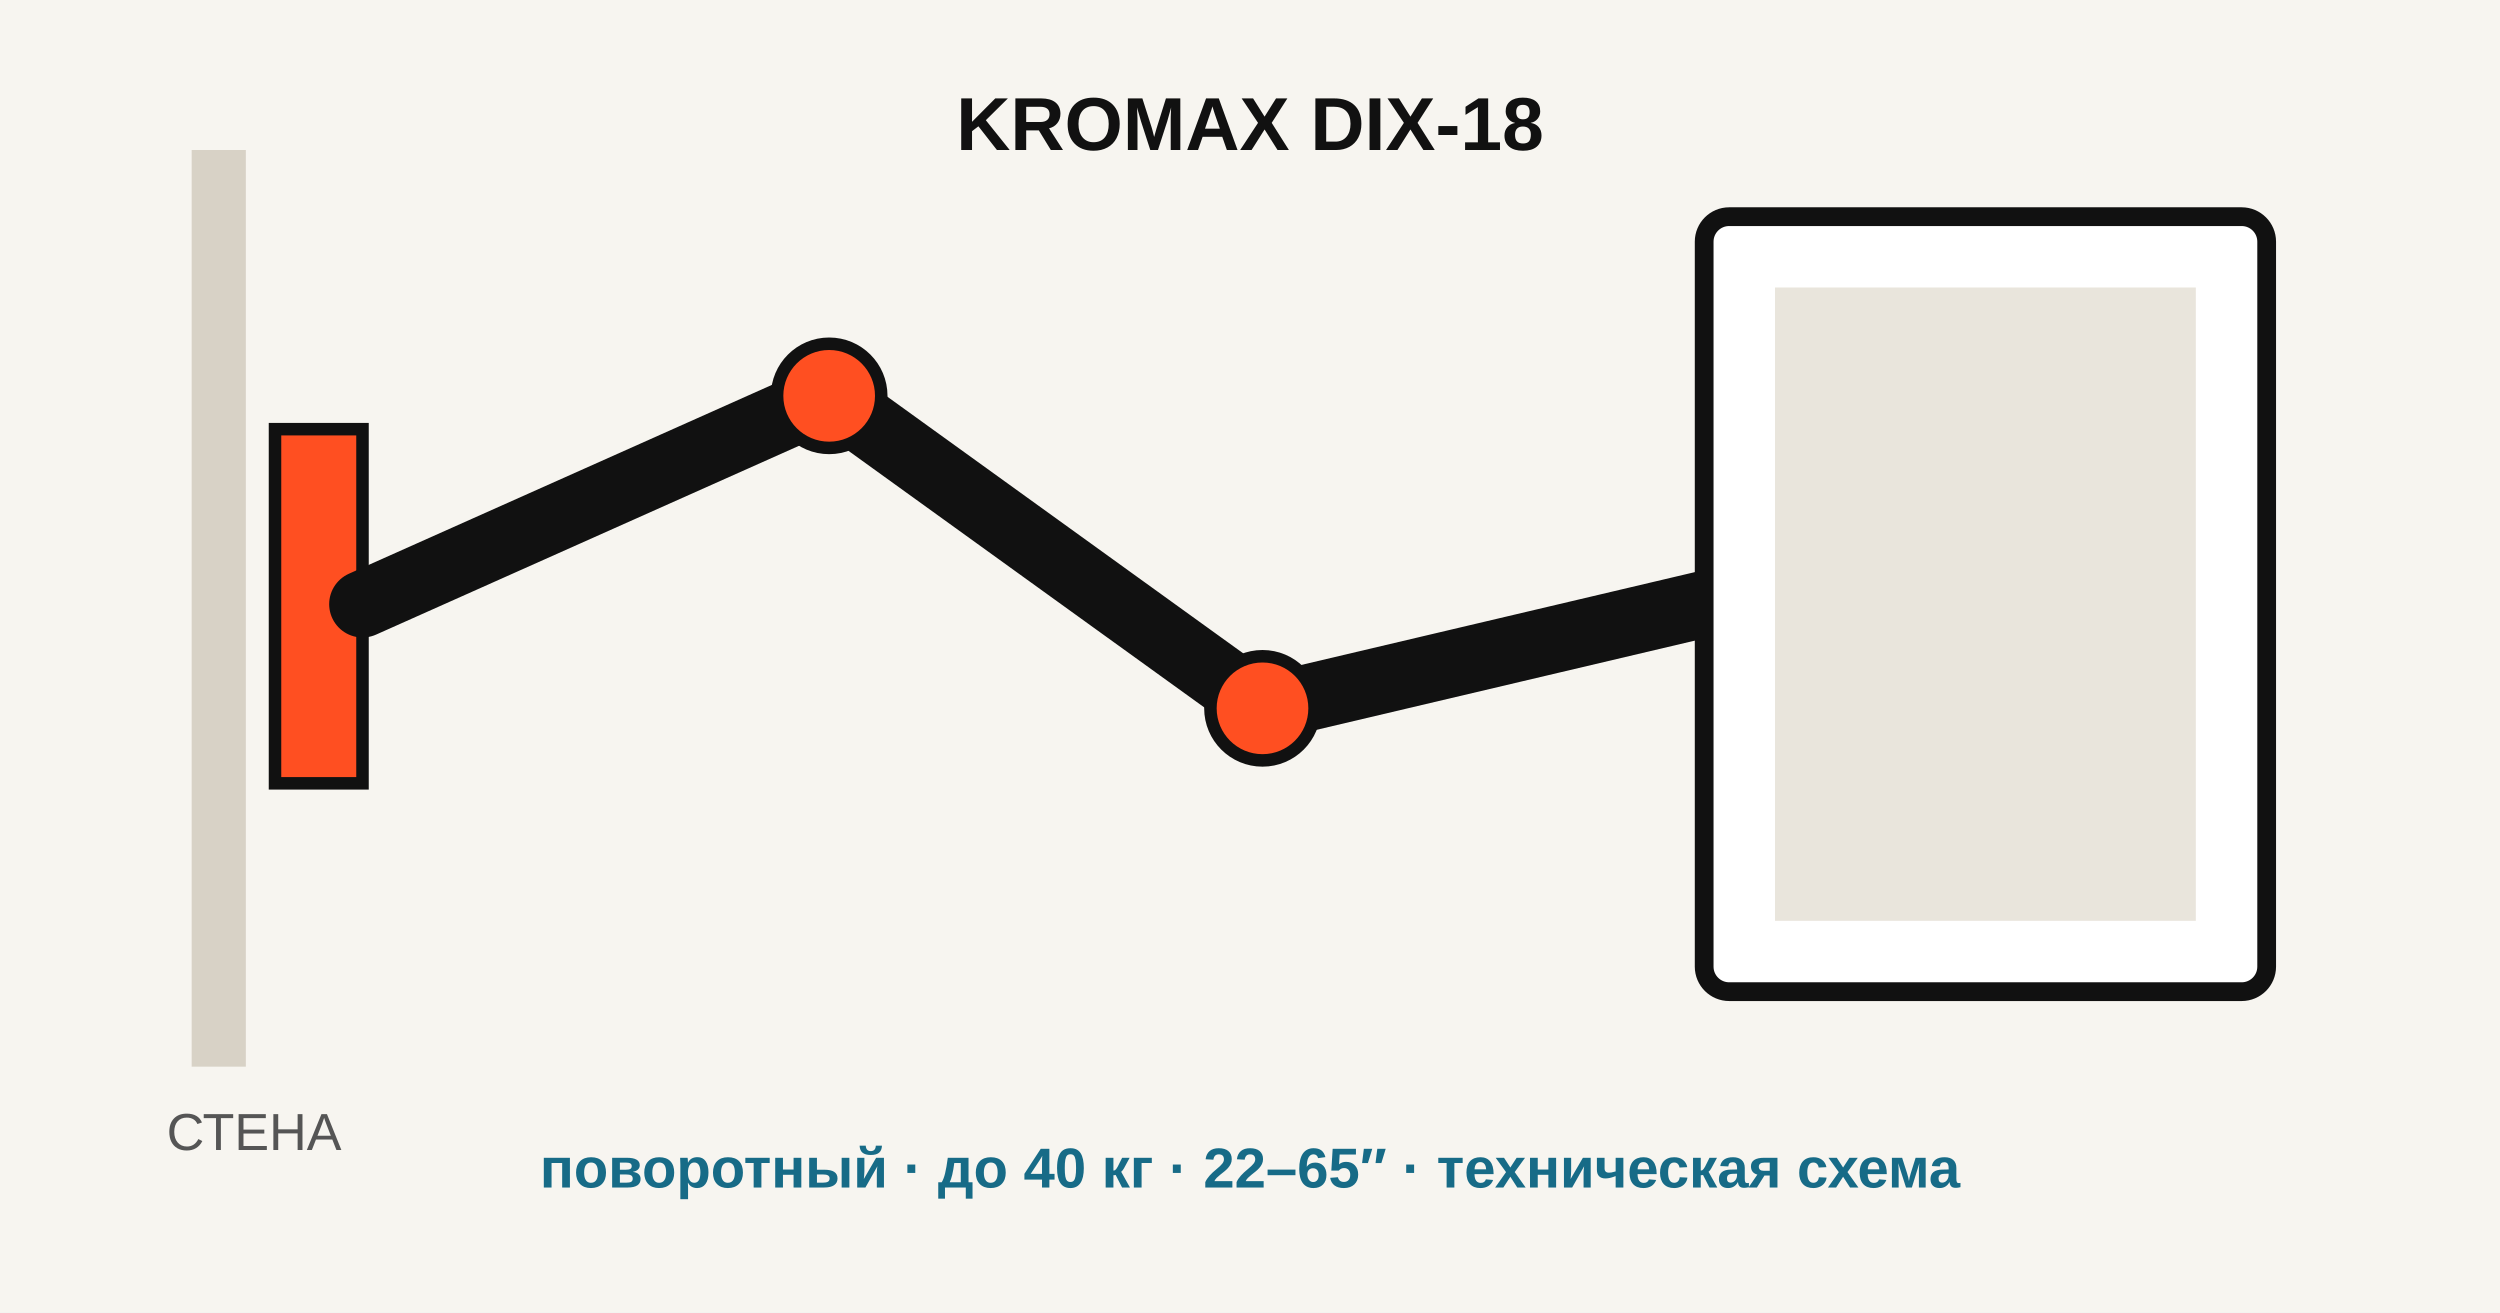
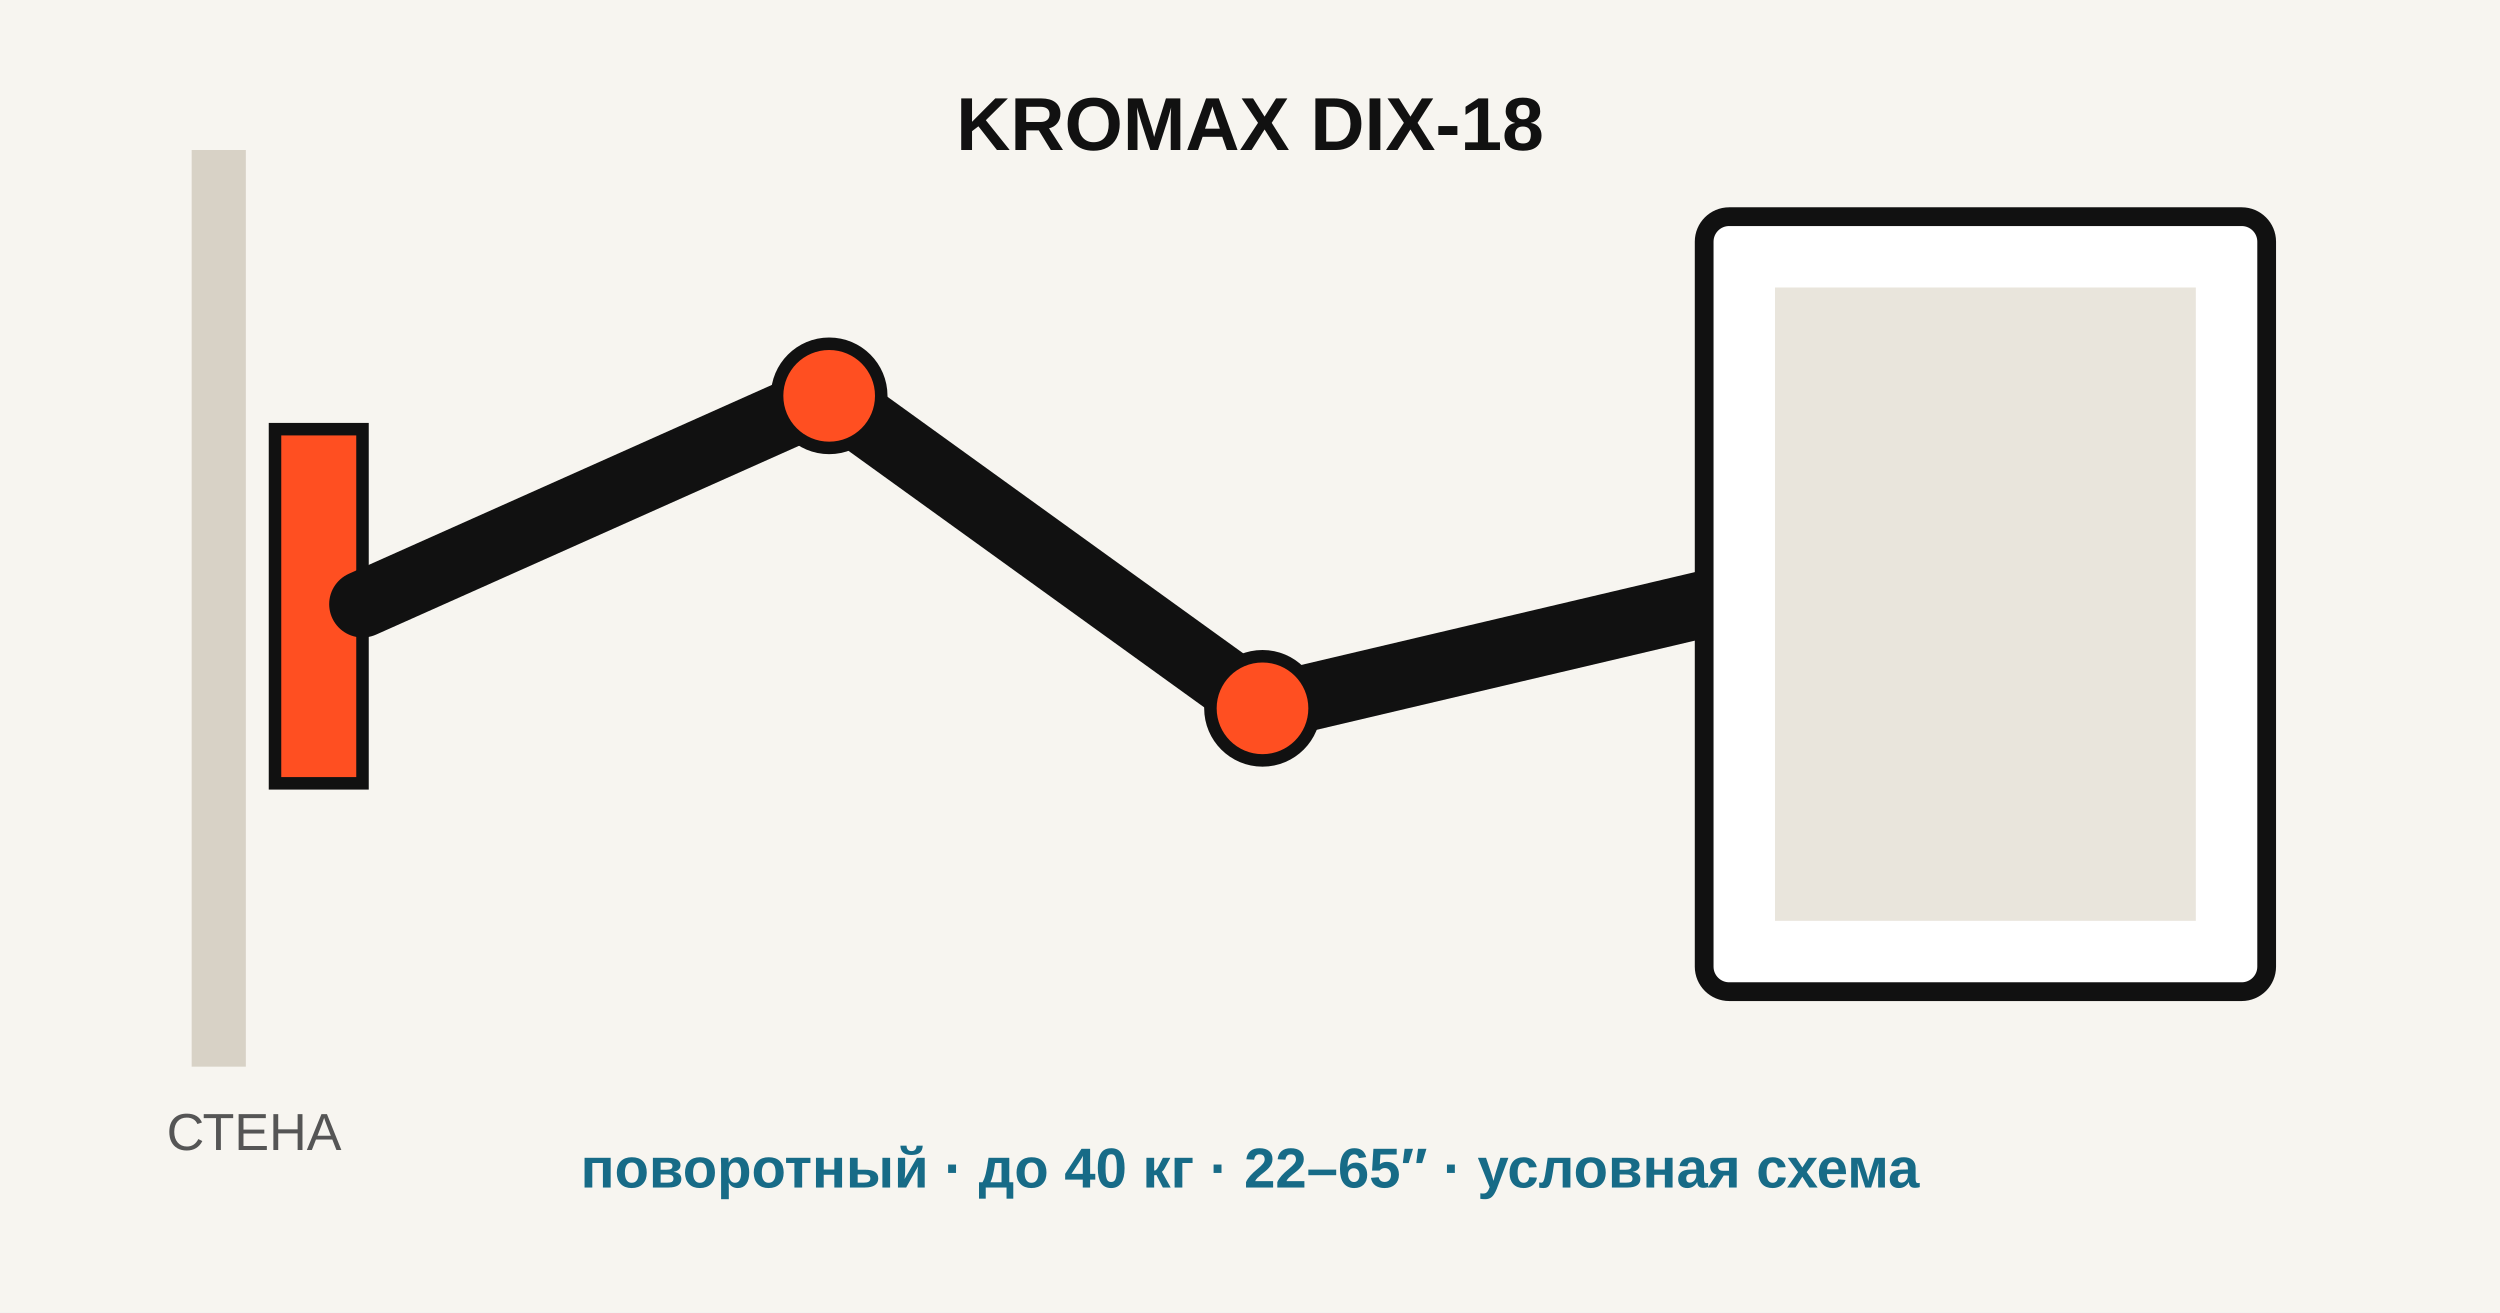
<svg xmlns="http://www.w3.org/2000/svg" width="1200" height="630" viewBox="0 0 1200 630" role="img" aria-labelledby="title desc">
  <rect width="1200" height="630" fill="#F7F5F0" />
  <rect x="92" y="72" width="26" height="440" fill="#D8D2C6" />
  <text x="80" y="552" font-family="Arial,sans-serif" font-size="25" fill="#555">СТЕНА</text>
  <rect x="132" y="206" width="42" height="170" fill="#FF4F21" stroke="#111" stroke-width="6" />
  <path d="M174 290 L398 190 L606 340 L818 290" fill="none" stroke="#111" stroke-width="32" stroke-linecap="round" stroke-linejoin="round" />
  <g fill="#FF4F21" stroke="#111" stroke-width="6">
    <circle cx="398" cy="190" r="25" />
    <circle cx="606" cy="340" r="25" />
  </g>
  <rect x="818" y="104" width="270" height="372" rx="12" fill="#fff" stroke="#111" stroke-width="9" />
  <rect x="852" y="138" width="202" height="304" fill="#E9E5DC" />
  <text x="600" y="72" text-anchor="middle" font-family="Arial,sans-serif" font-size="36" font-weight="700" fill="#111">KROMAX DIX-18</text>
-   <text x="600" y="570" text-anchor="middle" font-family="Arial,sans-serif" font-size="27" font-weight="700" fill="#176B87">поворотный · до 40 кг · 22–65″ · техническая схема</text>
+   <text x="600" y="570" text-anchor="middle" font-family="Arial,sans-serif" font-size="27" font-weight="700" fill="#176B87">поворотный · до 40 кг · 22–65″ · условная схема</text>
</svg>
